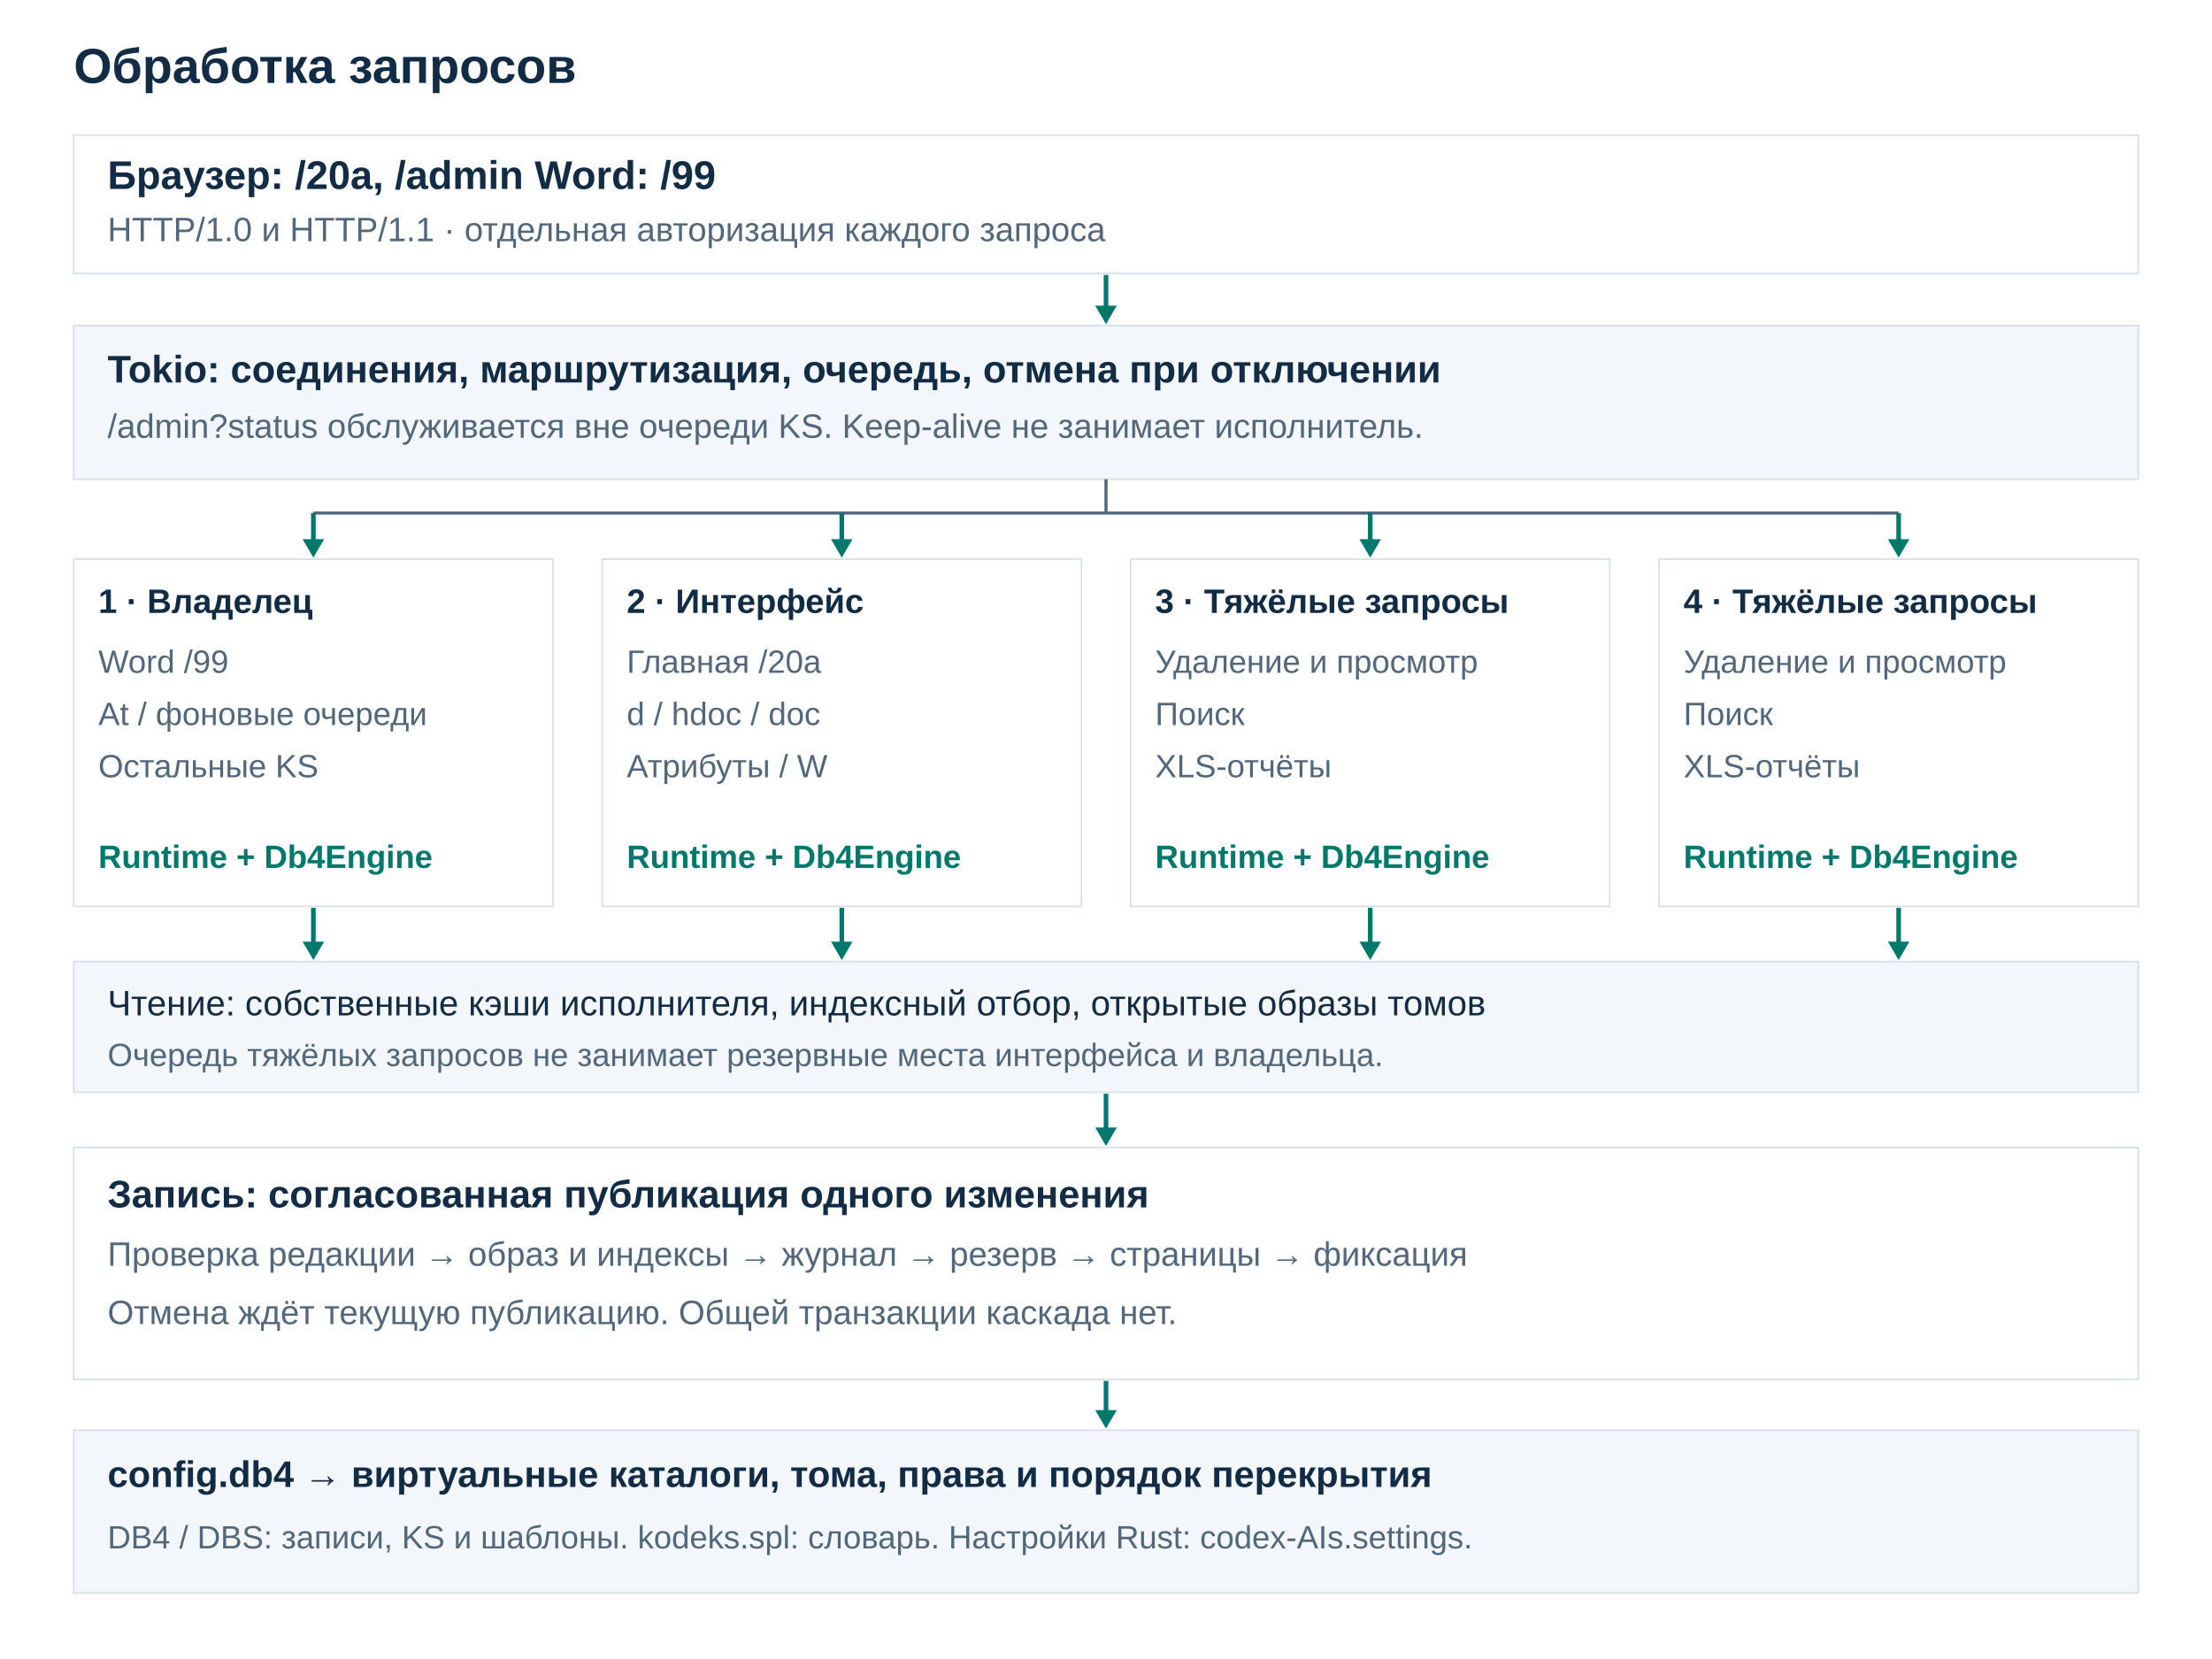
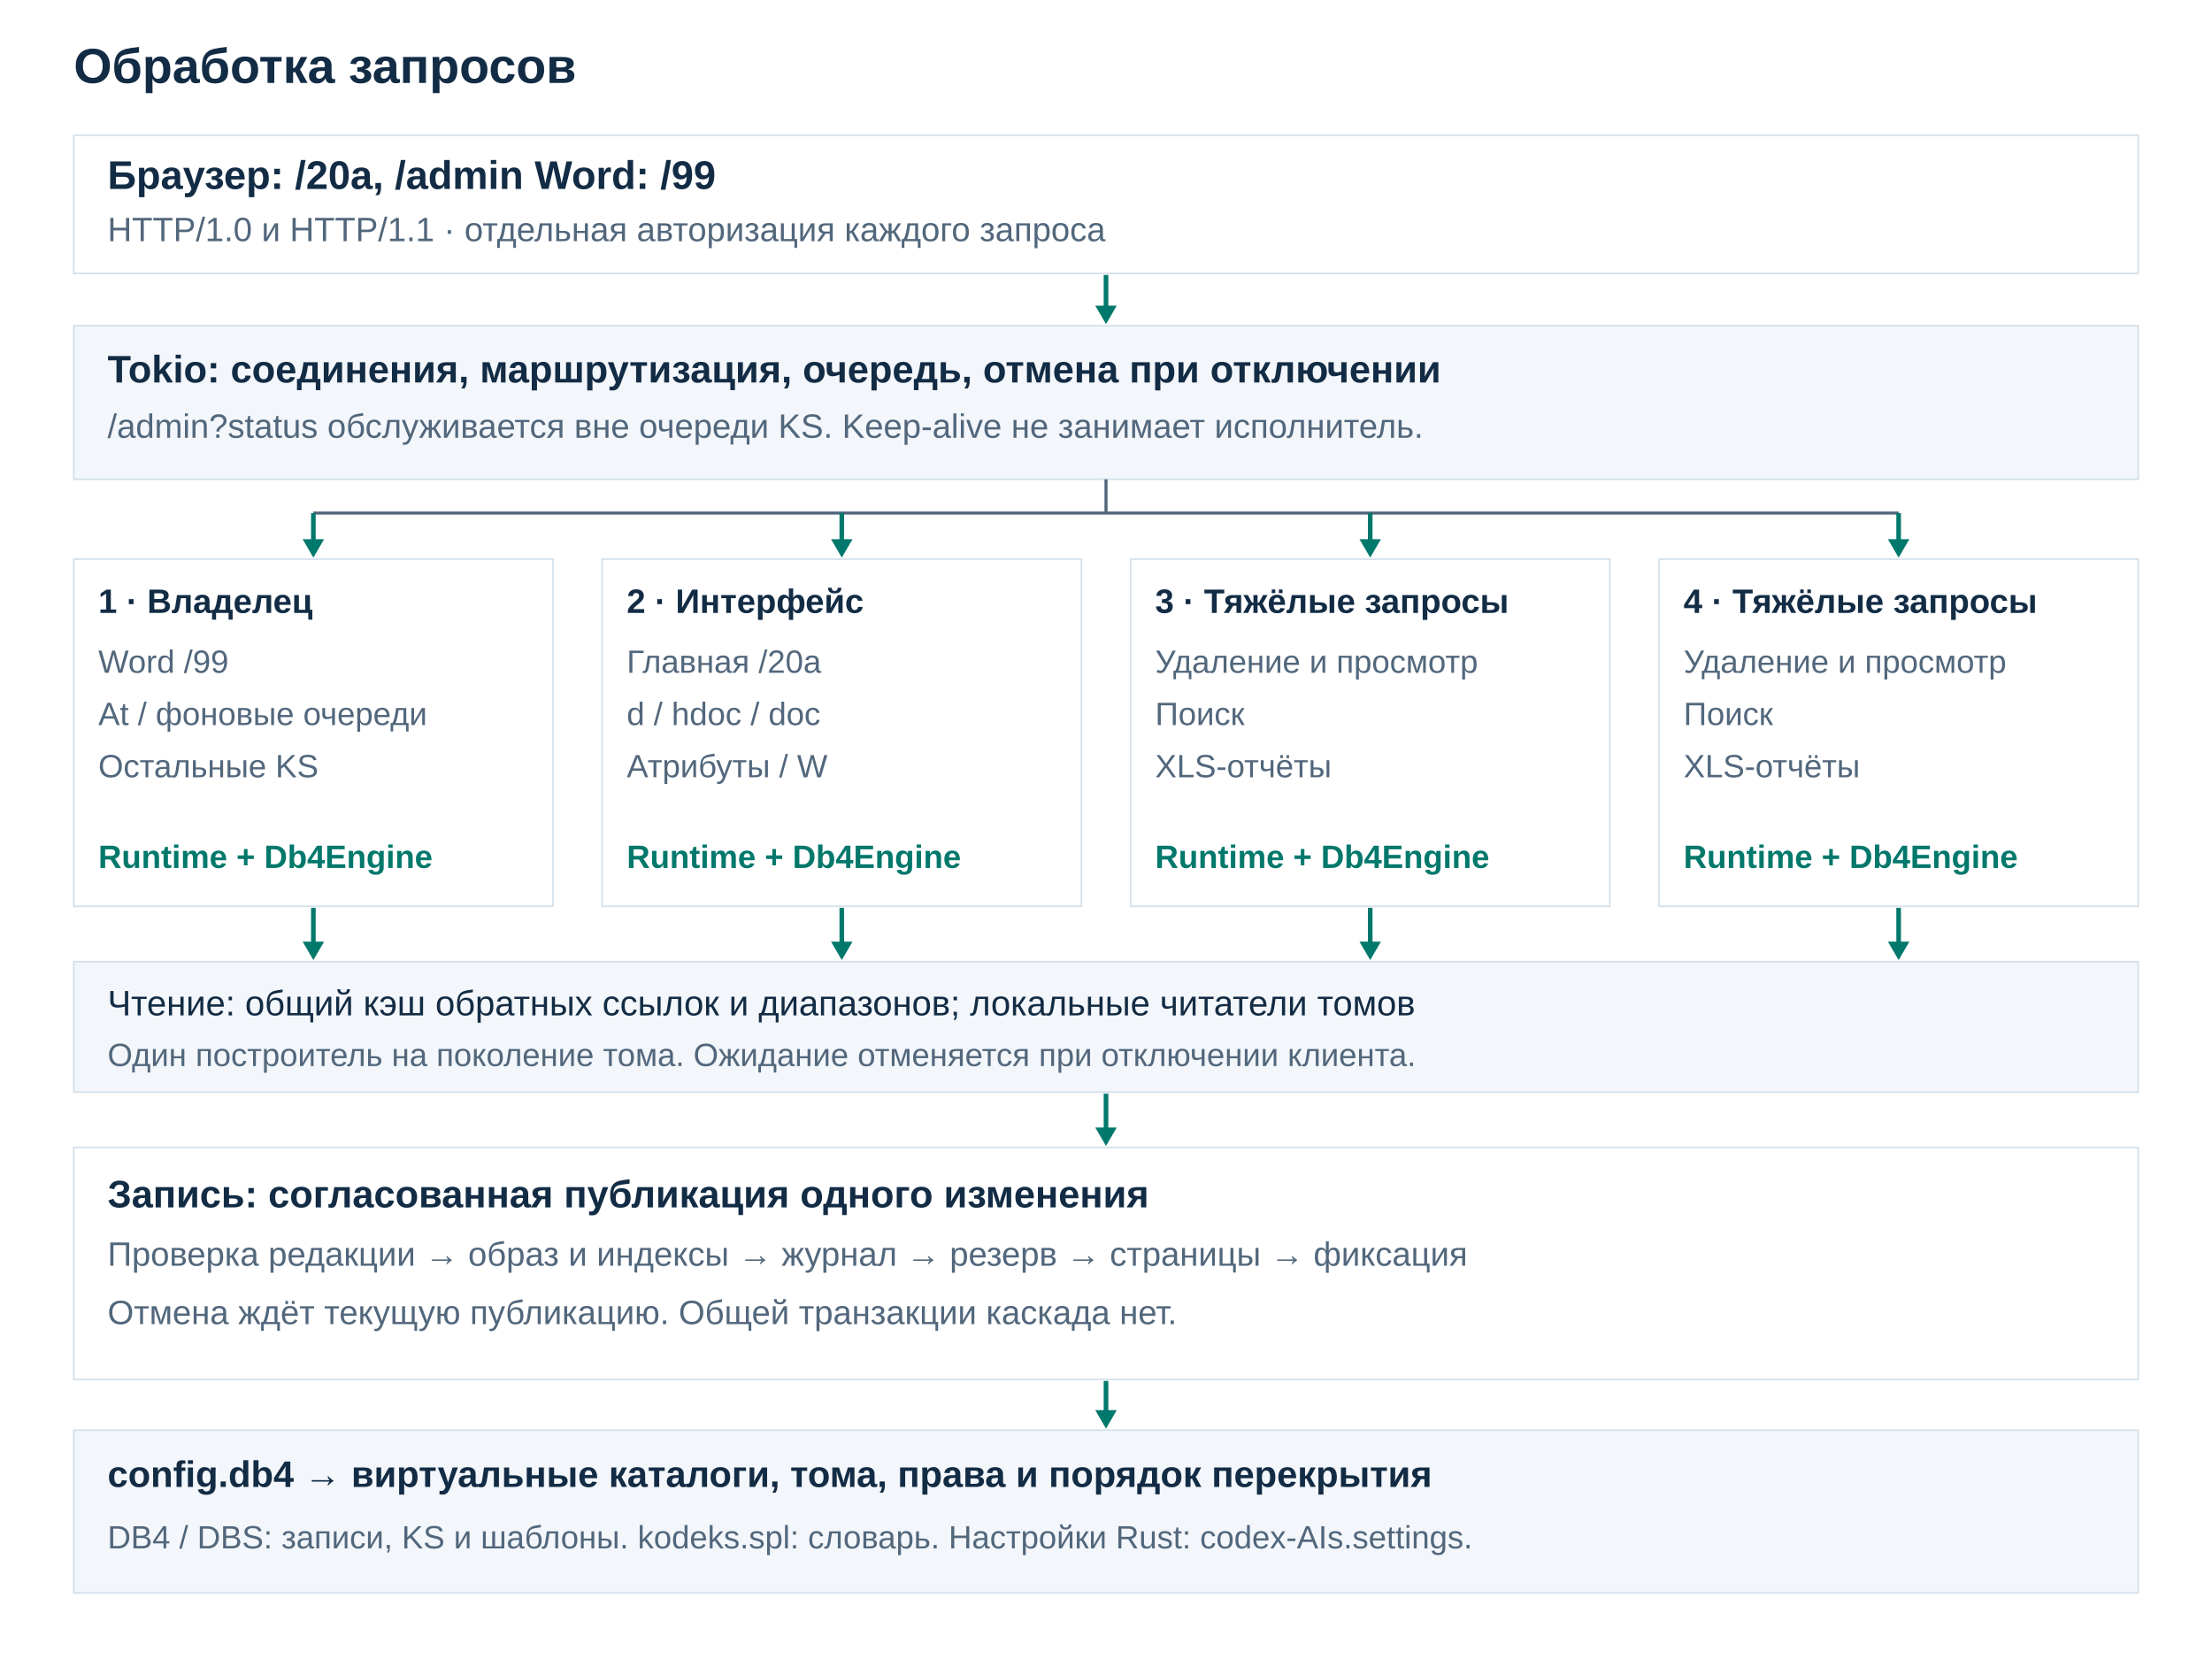
<svg xmlns="http://www.w3.org/2000/svg" width="1440" height="1080" viewBox="0 0 1440 1080" role="img">
  <rect x="0" y="0" width="1440" height="1080" fill="#ffffff" />
  <text x="48" y="54" fill="#132c45" font-family="Arial,DejaVu Sans,sans-serif" font-size="32" font-weight="700">Обработка запросов</text>
  <rect x="48" y="88" width="1344" height="90" rx="0" fill="#ffffff" stroke="#d3dfe9" />
  <text x="70" y="123" fill="#132c45" font-family="Arial,DejaVu Sans,sans-serif" font-size="26" font-weight="700">Браузер: /20a, /admin     Word: /99</text>
  <text x="70" y="157" fill="#52677c" font-family="Arial,DejaVu Sans,sans-serif" font-size="22" font-weight="400">HTTP/1.0 и HTTP/1.1 · отдельная авторизация каждого запроса</text>
  <line x1="720" y1="179" x2="720" y2="201" stroke="#00786b" stroke-width="3" />
  <polygon points="713,199 727,199 720,211" fill="#00786b" />
  <rect x="48" y="212" width="1344" height="100" rx="0" fill="#f3f6fa" stroke="#d3dfe9" />
  <text x="70" y="249" fill="#132c45" font-family="Arial,DejaVu Sans,sans-serif" font-size="25" font-weight="700">Tokio: соединения, маршрутизация, очередь, отмена при отключении</text>
  <text x="70" y="285" fill="#52677c" font-family="Arial,DejaVu Sans,sans-serif" font-size="22" font-weight="400">/admin?status обслуживается вне очереди KS. Keep-alive не занимает исполнитель.</text>
  <line x1="204" y1="334" x2="1236" y2="334" stroke="#52677c" stroke-width="2" />
  <line x1="720" y1="312" x2="720" y2="334" stroke="#52677c" stroke-width="2" />
  <line x1="204" y1="334" x2="204" y2="353" stroke="#00786b" stroke-width="3" />
  <polygon points="197,351 211,351 204,363" fill="#00786b" />
  <rect x="48" y="364" width="312" height="226" rx="0" fill="#ffffff" stroke="#d3dfe9" />
  <text x="64" y="399" fill="#132c45" font-family="Arial,DejaVu Sans,sans-serif" font-size="22" font-weight="700">1 · Владелец</text>
  <text x="64" y="438" fill="#52677c" font-family="Arial,DejaVu Sans,sans-serif" font-size="21" font-weight="400">Word /99</text>
  <text x="64" y="472" fill="#52677c" font-family="Arial,DejaVu Sans,sans-serif" font-size="21" font-weight="400">At / фоновые очереди</text>
  <text x="64" y="506" fill="#52677c" font-family="Arial,DejaVu Sans,sans-serif" font-size="21" font-weight="400">Остальные KS</text>
  <text x="64" y="565" fill="#00786b" font-family="Arial,DejaVu Sans,sans-serif" font-size="21" font-weight="700">Runtime + Db4Engine</text>
  <line x1="204" y1="591" x2="204" y2="615" stroke="#00786b" stroke-width="3" />
  <polygon points="197,613 211,613 204,625" fill="#00786b" />
  <line x1="548" y1="334" x2="548" y2="353" stroke="#00786b" stroke-width="3" />
  <polygon points="541,351 555,351 548,363" fill="#00786b" />
  <rect x="392" y="364" width="312" height="226" rx="0" fill="#ffffff" stroke="#d3dfe9" />
  <text x="408" y="399" fill="#132c45" font-family="Arial,DejaVu Sans,sans-serif" font-size="22" font-weight="700">2 · Интерфейс</text>
  <text x="408" y="438" fill="#52677c" font-family="Arial,DejaVu Sans,sans-serif" font-size="21" font-weight="400">Главная /20a</text>
  <text x="408" y="472" fill="#52677c" font-family="Arial,DejaVu Sans,sans-serif" font-size="21" font-weight="400">d / hdoc / doc</text>
  <text x="408" y="506" fill="#52677c" font-family="Arial,DejaVu Sans,sans-serif" font-size="21" font-weight="400">Атрибуты / W</text>
  <text x="408" y="565" fill="#00786b" font-family="Arial,DejaVu Sans,sans-serif" font-size="21" font-weight="700">Runtime + Db4Engine</text>
  <line x1="548" y1="591" x2="548" y2="615" stroke="#00786b" stroke-width="3" />
  <polygon points="541,613 555,613 548,625" fill="#00786b" />
  <line x1="892" y1="334" x2="892" y2="353" stroke="#00786b" stroke-width="3" />
  <polygon points="885,351 899,351 892,363" fill="#00786b" />
  <rect x="736" y="364" width="312" height="226" rx="0" fill="#ffffff" stroke="#d3dfe9" />
  <text x="752" y="399" fill="#132c45" font-family="Arial,DejaVu Sans,sans-serif" font-size="22" font-weight="700">3 · Тяжёлые запросы</text>
  <text x="752" y="438" fill="#52677c" font-family="Arial,DejaVu Sans,sans-serif" font-size="21" font-weight="400">Удаление и просмотр</text>
  <text x="752" y="472" fill="#52677c" font-family="Arial,DejaVu Sans,sans-serif" font-size="21" font-weight="400">Поиск</text>
  <text x="752" y="506" fill="#52677c" font-family="Arial,DejaVu Sans,sans-serif" font-size="21" font-weight="400">XLS-отчёты</text>
  <text x="752" y="565" fill="#00786b" font-family="Arial,DejaVu Sans,sans-serif" font-size="21" font-weight="700">Runtime + Db4Engine</text>
  <line x1="892" y1="591" x2="892" y2="615" stroke="#00786b" stroke-width="3" />
  <polygon points="885,613 899,613 892,625" fill="#00786b" />
  <line x1="1236" y1="334" x2="1236" y2="353" stroke="#00786b" stroke-width="3" />
  <polygon points="1229,351 1243,351 1236,363" fill="#00786b" />
  <rect x="1080" y="364" width="312" height="226" rx="0" fill="#ffffff" stroke="#d3dfe9" />
  <text x="1096" y="399" fill="#132c45" font-family="Arial,DejaVu Sans,sans-serif" font-size="22" font-weight="700">4 · Тяжёлые запросы</text>
  <text x="1096" y="438" fill="#52677c" font-family="Arial,DejaVu Sans,sans-serif" font-size="21" font-weight="400">Удаление и просмотр</text>
  <text x="1096" y="472" fill="#52677c" font-family="Arial,DejaVu Sans,sans-serif" font-size="21" font-weight="400">Поиск</text>
  <text x="1096" y="506" fill="#52677c" font-family="Arial,DejaVu Sans,sans-serif" font-size="21" font-weight="400">XLS-отчёты</text>
  <text x="1096" y="565" fill="#00786b" font-family="Arial,DejaVu Sans,sans-serif" font-size="21" font-weight="700">Runtime + Db4Engine</text>
  <line x1="1236" y1="591" x2="1236" y2="615" stroke="#00786b" stroke-width="3" />
  <polygon points="1229,613 1243,613 1236,625" fill="#00786b" />
  <rect x="48" y="626" width="1344" height="85" rx="0" fill="#f3f6fa" stroke="#d3dfe9" />
-   <text x="70" y="661" fill="#132c45" font-family="Arial,DejaVu Sans,sans-serif" font-size="23" font-weight="400">Чтение: собственные кэши исполнителя, индексный отбор, открытые образы томов</text>
-   <text x="70" y="694" fill="#52677c" font-family="Arial,DejaVu Sans,sans-serif" font-size="21" font-weight="400">Очередь тяжёлых запросов не занимает резервные места интерфейса и владельца.</text>
+   <text x="70" y="661" fill="#132c45" font-family="Arial,DejaVu Sans,sans-serif" font-size="23" font-weight="400">Чтение: общий кэш обратных ссылок и диапазонов; локальные читатели томов</text>
+   <text x="70" y="694" fill="#52677c" font-family="Arial,DejaVu Sans,sans-serif" font-size="21" font-weight="400">Один построитель на поколение тома. Ожидание отменяется при отключении клиента.</text>
  <line x1="720" y1="712" x2="720" y2="736" stroke="#00786b" stroke-width="3" />
  <polygon points="713,734 727,734 720,746" fill="#00786b" />
  <rect x="48" y="747" width="1344" height="151" rx="0" fill="#ffffff" stroke="#d3dfe9" />
  <text x="70" y="786" fill="#132c45" font-family="Arial,DejaVu Sans,sans-serif" font-size="25" font-weight="700">Запись: согласованная публикация одного изменения</text>
  <text x="70" y="824" fill="#52677c" font-family="Arial,DejaVu Sans,sans-serif" font-size="22" font-weight="400">Проверка редакции → образ и индексы → журнал → резерв → страницы → фиксация</text>
  <text x="70" y="862" fill="#52677c" font-family="Arial,DejaVu Sans,sans-serif" font-size="22" font-weight="400">Отмена ждёт текущую публикацию. Общей транзакции каскада нет.</text>
  <line x1="720" y1="899" x2="720" y2="920" stroke="#00786b" stroke-width="3" />
  <polygon points="713,918 727,918 720,930" fill="#00786b" />
  <rect x="48" y="931" width="1344" height="106" rx="0" fill="#f3f6fa" stroke="#d3dfe9" />
  <text x="70" y="968" fill="#132c45" font-family="Arial,DejaVu Sans,sans-serif" font-size="24" font-weight="700">config.db4 → виртуальные каталоги, тома, права и порядок перекрытия</text>
  <text x="70" y="1008" fill="#52677c" font-family="Arial,DejaVu Sans,sans-serif" font-size="21" font-weight="400">DB4 / DBS: записи, KS и шаблоны. kodeks.spl: словарь. Настройки Rust: codex-AIs.settings.</text>
</svg>
